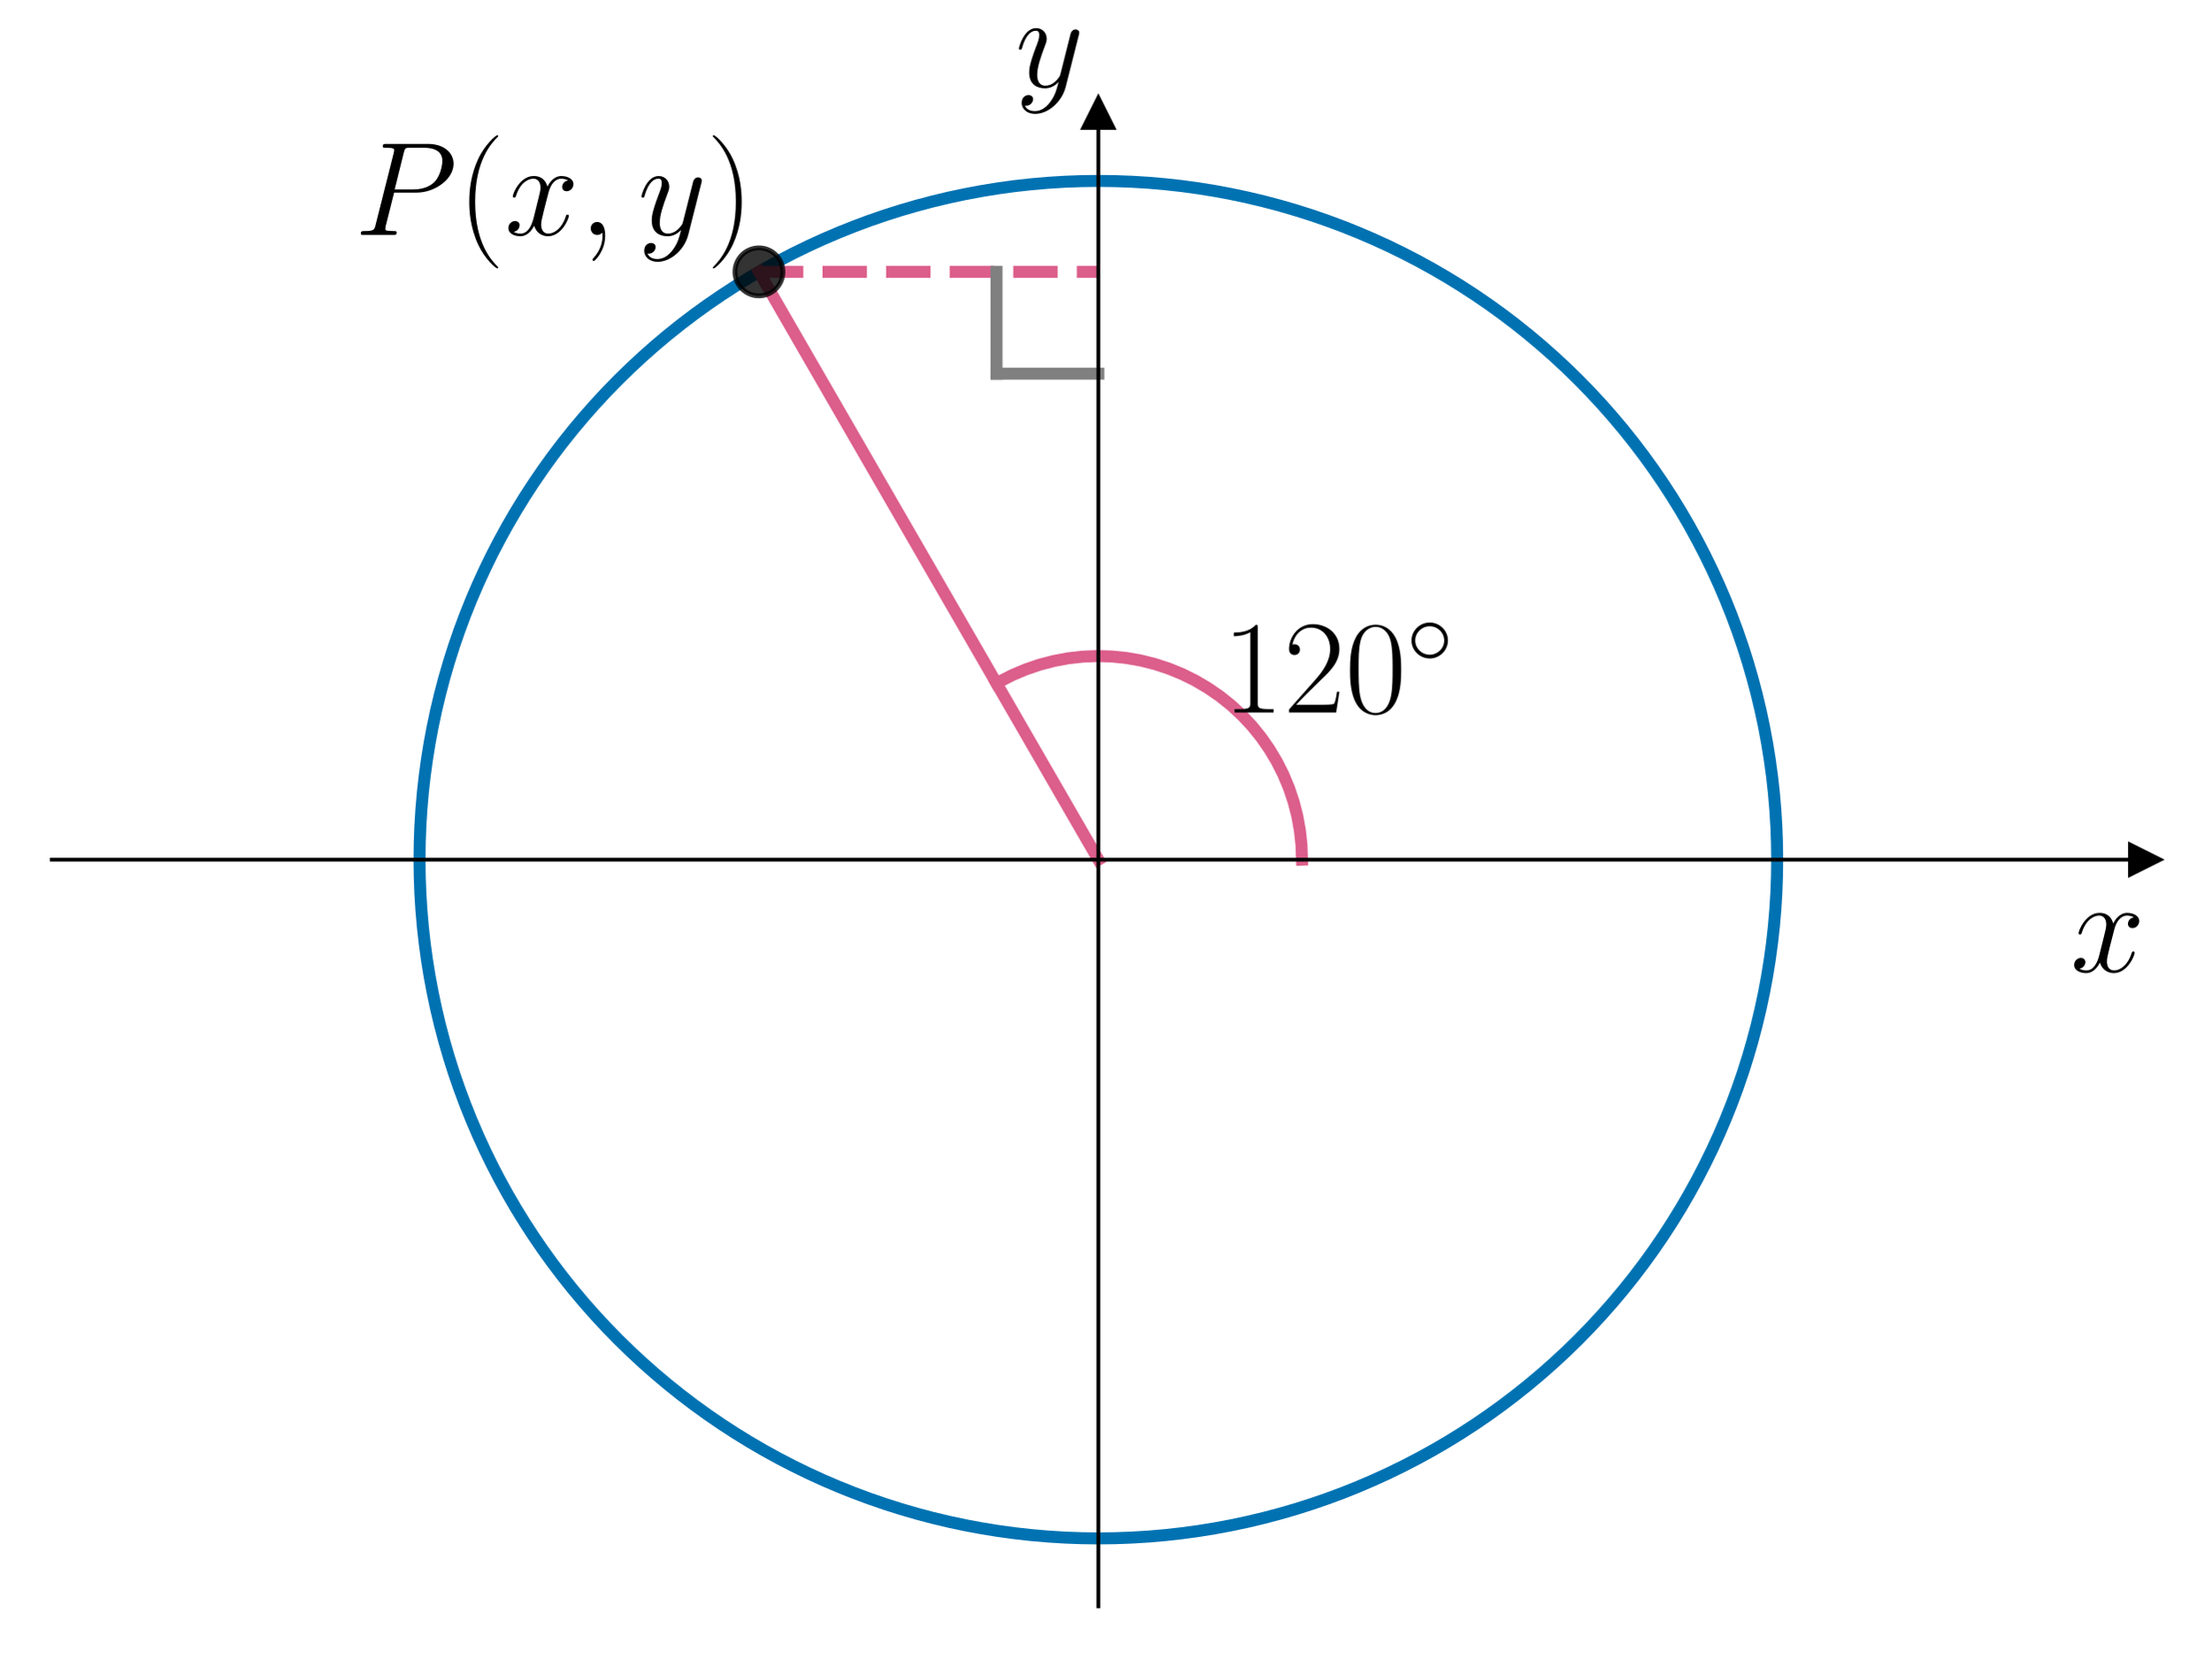
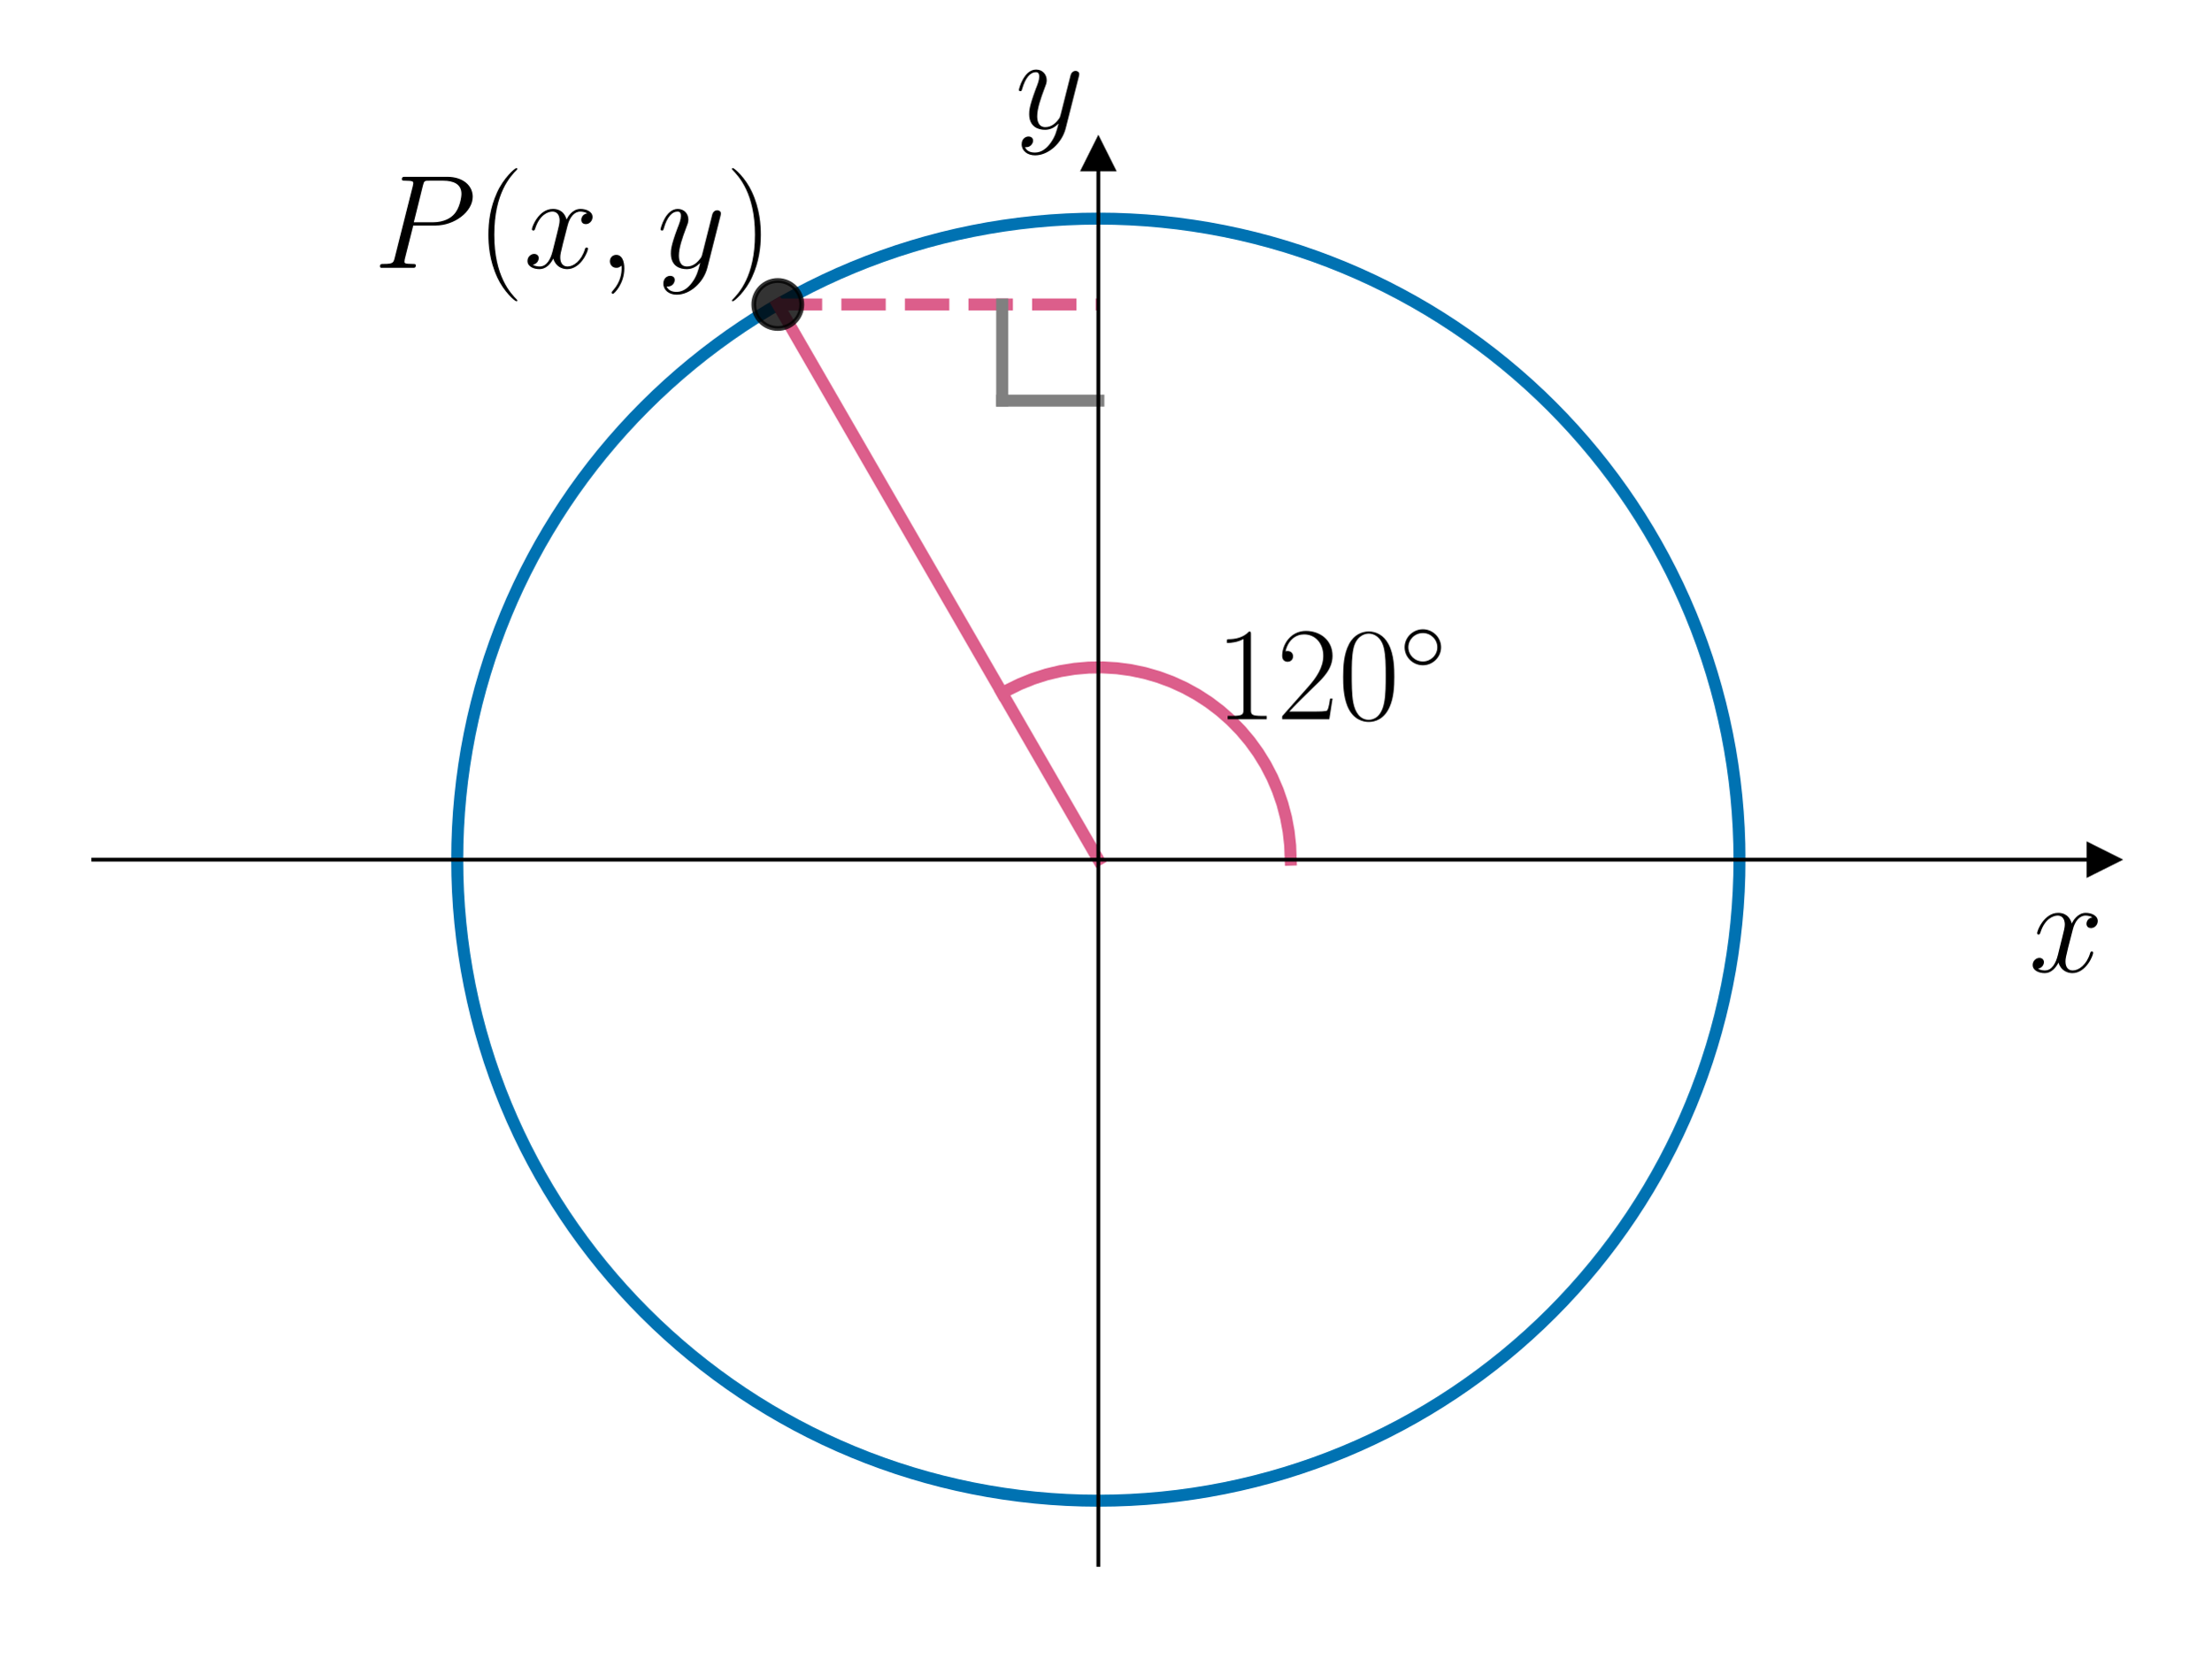
<svg xmlns="http://www.w3.org/2000/svg" xmlns:xlink="http://www.w3.org/1999/xlink" width="460.8pt" height="345.6pt" viewBox="0 0 460.8 345.6" version="1.1">
  <defs>
    <style type="text/css">*{stroke-linejoin: round; stroke-linecap: butt}</style>
  </defs>
  <g id="figure_1">
    <g id="patch_1">
      <path d="M 0 345.6  L 460.8 345.6  L 460.8 0  L 0 0  L 0 345.6  z " style="fill: none" />
    </g>
    <g id="axes_1">
      <g id="patch_2">
-         <path d="M 10.8 334.8  L 447 334.8  L 447 23.559  L 10.8 23.559  L 10.8 334.8  z " style="fill: none" />
+         <path d="M 19.44 326.16  L 438.36 326.16  L 438.36 32.199  L 19.44 32.199  L 19.44 326.16  z " style="fill: none" />
      </g>
      <g id="patch_3">
-         <path d="M 228.9 320.653  C 266.419 320.653 302.407 305.746 328.937 279.216  C 355.467 252.686 370.373 216.699 370.373 179.179  C 370.373 141.66 355.467 105.673 328.937 79.143  C 302.407 52.613 266.419 37.706 228.9 37.706  C 191.381 37.706 155.393 52.613 128.863 79.143  C 102.333 105.673 87.427 141.66 87.427 179.179  C 87.427 216.699 102.333 252.686 128.863 279.216  C 155.393 305.746 191.381 320.653 228.9 320.653  L 228.9 320.653  z " clip-path="url(#p2c1b4f0b85)" style="fill: none; stroke: #0072b2; stroke-width: 2.5; stroke-linejoin: miter" />
+         <path d="M 228.9 312.798  C 264.336 312.798 298.326 298.719 323.383 273.662  C 348.44 248.605 362.519 214.616 362.519 179.179  C 362.519 143.743 348.44 109.754 323.383 84.697  C 298.326 59.64 264.336 45.561 228.9 45.561  C 193.464 45.561 159.474 59.64 134.417 84.697  C 109.36 109.754 95.281 143.743 95.281 179.179  C 95.281 214.616 109.36 248.605 134.417 273.662  C 159.474 298.719 193.464 312.798 228.9 312.798  L 228.9 312.798  z " clip-path="url(#p1c338349c6)" style="fill: none; stroke: #0072b2; stroke-width: 2.5; stroke-linejoin: miter" />
      </g>
      <g id="matplotlib.axis_1">
        <g id="text_1">
-           <g transform="translate(431.4785 202.5512) scale(0.28 -0.28)">
+           <g transform="translate(422.8385 202.5512) scale(0.28 -0.28)">
            <defs>
              <path id="CMMI12-78" d="M 3034 2606  C 2829 2567 2752 2414 2752 2293  C 2752 2139 2874 2088 2963 2088  C 3155 2088 3290 2254 3290 2427  C 3290 2695 2982 2816 2714 2816  C 2323 2816 2106 2433 2048 2312  C 1901 2816 1504 2816 1389 2816  C 736 2816 390 1980 390 1839  C 390 1814 416 1782 461 1782  C 512 1782 525 1820 538 1846  C 755 2555 1184 2689 1370 2689  C 1658 2689 1715 2420 1715 2267  C 1715 2127 1677 1980 1600 1673  L 1382 798  C 1286 415 1101 64 762 64  C 730 64 570 64 435 147  C 666 192 717 383 717 460  C 717 588 621 664 499 664  C 346 664 179 530 179 326  C 179 57 480 -64 755 -64  C 1062 -64 1280 179 1414 441  C 1517 64 1837 -64 2074 -64  C 2726 -64 3072 773 3072 913  C 3072 945 3046 971 3008 971  C 2950 971 2944 939 2925 888  C 2752 326 2381 64 2093 64  C 1869 64 1747 230 1747 492  C 1747 632 1773 734 1875 1156  L 2099 2024  C 2195 2408 2413 2689 2707 2689  C 2720 2689 2899 2689 3034 2606  z " transform="scale(0.015625)" />
            </defs>
            <use xlink:href="#CMMI12-78" transform="scale(0.996264)" />
          </g>
        </g>
      </g>
      <g id="matplotlib.axis_2">
        <g id="text_2">
-           <g transform="translate(211.582 18.13296) scale(0.28 -0.28)">
+           <g transform="translate(211.582 26.77296) scale(0.28 -0.28)">
            <defs>
              <path id="CMMI12-79" d="M 1683 -700  C 1510 -939 1261 -1152 947 -1152  C 870 -1152 563 -1152 467 -889  C 486 -895 518 -895 531 -895  C 723 -895 851 -729 851 -582  C 851 -435 730 -384 634 -384  C 531 -384 307 -458 307 -759  C 307 -1071 582 -1286 947 -1286  C 1587 -1286 2234 -700 2413 6  L 3040 2485  C 3046 2517 3059 2556 3059 2594  C 3059 2689 2982 2753 2886 2753  C 2829 2753 2694 2727 2643 2535  L 2170 658  C 2138 543 2138 530 2086 460  C 1958 281 1747 64 1440 64  C 1082 64 1050 415 1050 588  C 1050 952 1222 1443 1395 1903  C 1466 2088 1504 2178 1504 2305  C 1504 2574 1312 2816 998 2816  C 410 2816 173 1890 173 1839  C 173 1814 198 1782 243 1782  C 301 1782 307 1807 333 1897  C 486 2433 730 2689 979 2689  C 1037 2689 1146 2689 1146 2478  C 1146 2312 1075 2127 979 1884  C 666 1047 666 837 666 683  C 666 77 1101 -64 1421 -64  C 1606 -64 1837 -6 2061 230  L 2067 224  C 1971 -147 1907 -392 1683 -700  z " transform="scale(0.015625)" />
            </defs>
            <use xlink:href="#CMMI12-79" transform="scale(0.996264)" />
          </g>
        </g>
      </g>
      <g id="line2d_1">
        <defs>
-           <path id="mb96b1e4ef0" d="M 3 0  L -3 -3  L -3 3  z " style="stroke: #000000; stroke-linejoin: miter" />
+           <path id="m2eafd0b974" d="M 3 0  L -3 -3  L -3 3  z " style="stroke: #000000; stroke-linejoin: miter" />
        </defs>
        <g>
-           <use xlink:href="#mb96b1e4ef0" x="447" y="179.179" style="stroke: #000000; stroke-linejoin: miter" />
+           <use xlink:href="#m2eafd0b974" x="438.36" y="179.179" style="stroke: #000000; stroke-linejoin: miter" />
        </g>
      </g>
      <g id="line2d_2">
        <defs>
-           <path id="me755502cc3" d="M 0 -3  L -3 3  L 3 3  z " style="stroke: #000000; stroke-linejoin: miter" />
+           <path id="mda02107d32" d="M 0 -3  L -3 3  L 3 3  z " style="stroke: #000000; stroke-linejoin: miter" />
        </defs>
        <g>
-           <use xlink:href="#me755502cc3" x="228.9" y="23.559" style="stroke: #000000; stroke-linejoin: miter" />
+           <use xlink:href="#mda02107d32" x="228.9" y="32.199" style="stroke: #000000; stroke-linejoin: miter" />
        </g>
      </g>
      <g id="line2d_3">
-         <path d="M 271.342 179.179  L 271.233 176.141  L 270.907 173.118  L 270.365 170.126  L 269.611 167.18  L 268.647 164.297  L 267.479 161.489  L 266.114 158.772  L 264.557 156.161  L 262.818 153.667  L 260.904 151.304  L 258.826 149.084  L 256.595 147.019  L 254.221 145.118  L 251.718 143.393  L 249.097 141.851  L 246.373 140.501  L 243.559 139.349  L 240.67 138.402  L 237.72 137.664  L 234.725 137.139  L 231.7 136.83  L 228.661 136.738  L 225.623 136.864  L 222.602 137.207  L 219.613 137.766  L 216.672 138.537  L 213.794 139.517  L 210.993 140.7  L 208.284 142.081  L 207.679 142.424  L 207.679 142.424  " clip-path="url(#p2c1b4f0b85)" style="fill: none; stroke: #dc5e8b; stroke-width: 2.5; stroke-linecap: square" />
+         <path d="M 268.986 179.179  L 268.877 176.228  L 268.551 173.292  L 268.01 170.388  L 267.256 167.532  L 266.294 164.739  L 265.13 162.025  L 263.768 159.404  L 262.217 156.89  L 260.485 154.497  L 258.582 152.238  L 256.518 150.126  L 254.303 148.171  L 251.951 146.384  L 249.473 144.776  L 246.884 143.355  L 244.197 142.128  L 241.428 141.102  L 238.59 140.283  L 235.699 139.675  L 232.772 139.281  L 229.823 139.104  L 226.87 139.145  L 223.927 139.403  L 221.012 139.878  L 218.139 140.565  L 215.325 141.462  L 212.584 142.564  L 209.933 143.865  L 208.857 144.464  L 208.857 144.464  " clip-path="url(#p1c338349c6)" style="fill: none; stroke: #dc5e8b; stroke-width: 2.5; stroke-linecap: square" />
      </g>
      <g id="line2d_4">
-         <path d="M 228.9 179.179  L 158.163 56.66  " clip-path="url(#p2c1b4f0b85)" style="fill: none; stroke: #dc5e8b; stroke-width: 2.5; stroke-linecap: square" />
+         <path d="M 228.9 179.179  L 162.091 63.462  " clip-path="url(#p1c338349c6)" style="fill: none; stroke: #dc5e8b; stroke-width: 2.5; stroke-linecap: square" />
      </g>
      <g id="line2d_5">
-         <path d="M 158.163 56.66  L 228.9 56.66  " clip-path="url(#p2c1b4f0b85)" style="fill: none; stroke-dasharray: 9.25,4; stroke-dashoffset: 0; stroke: #dc5e8b; stroke-width: 2.5" />
+         <path d="M 162.091 63.462  L 228.9 63.462  " clip-path="url(#p1c338349c6)" style="fill: none; stroke-dasharray: 9.25,4; stroke-dashoffset: 0; stroke: #dc5e8b; stroke-width: 2.5" />
      </g>
      <g id="line2d_6">
-         <path d="M 228.9 77.881  L 207.679 77.881  " clip-path="url(#p2c1b4f0b85)" style="fill: none; stroke: #808080; stroke-width: 2.5; stroke-linecap: square" />
+         <path d="M 228.9 83.505  L 208.857 83.505  " clip-path="url(#p1c338349c6)" style="fill: none; stroke: #808080; stroke-width: 2.5; stroke-linecap: square" />
      </g>
      <g id="line2d_7">
-         <path d="M 207.679 77.881  L 207.679 56.66  " clip-path="url(#p2c1b4f0b85)" style="fill: none; stroke: #808080; stroke-width: 2.5; stroke-linecap: square" />
+         <path d="M 208.857 83.505  L 208.857 63.462  " clip-path="url(#p1c338349c6)" style="fill: none; stroke: #808080; stroke-width: 2.5; stroke-linecap: square" />
      </g>
      <g id="line2d_8">
        <defs>
-           <path id="m4733328bf4" d="M 0 5  C 1.326 5 2.598 4.473 3.536 3.536  C 4.473 2.598 5 1.326 5 0  C 5 -1.326 4.473 -2.598 3.536 -3.536  C 2.598 -4.473 1.326 -5 0 -5  C -1.326 -5 -2.598 -4.473 -3.536 -3.536  C -4.473 -2.598 -5 -1.326 -5 0  C -5 1.326 -4.473 2.598 -3.536 3.536  C -2.598 4.473 -1.326 5 0 5  z " style="stroke: #000000; stroke-opacity: 0.8" />
+           <path id="mcc82cda49b" d="M 0 5  C 1.326 5 2.598 4.473 3.536 3.536  C 4.473 2.598 5 1.326 5 0  C 5 -1.326 4.473 -2.598 3.536 -3.536  C 2.598 -4.473 1.326 -5 0 -5  C -1.326 -5 -2.598 -4.473 -3.536 -3.536  C -4.473 -2.598 -5 -1.326 -5 0  C -5 1.326 -4.473 2.598 -3.536 3.536  C -2.598 4.473 -1.326 5 0 5  z " style="stroke: #000000; stroke-opacity: 0.8" />
        </defs>
-         <g clip-path="url(#p2c1b4f0b85)">
-           <use xlink:href="#m4733328bf4" x="158.163" y="56.66" style="fill-opacity: 0.8; stroke: #000000; stroke-opacity: 0.8" />
+         <g clip-path="url(#p1c338349c6)">
+           <use xlink:href="#mcc82cda49b" x="162.091" y="63.462" style="fill-opacity: 0.8; stroke: #000000; stroke-opacity: 0.8" />
        </g>
      </g>
      <g id="patch_4">
-         <path d="M 228.9 334.8  L 228.9 23.559  " style="fill: none; stroke: #000000; stroke-width: 0.8; stroke-linejoin: miter; stroke-linecap: square" />
+         <path d="M 228.9 326.16  L 228.9 32.199  " style="fill: none; stroke: #000000; stroke-width: 0.8; stroke-linejoin: miter; stroke-linecap: square" />
      </g>
      <g id="patch_5">
-         <path d="M 447 334.8  L 447 23.559  " style="fill: none" />
+         <path d="M 438.36 326.16  L 438.36 32.199  " style="fill: none" />
      </g>
      <g id="patch_6">
-         <path d="M 10.8 179.179  L 447 179.179  " style="fill: none; stroke: #000000; stroke-width: 0.8; stroke-linejoin: miter; stroke-linecap: square" />
+         <path d="M 19.44 179.179  L 438.36 179.179  " style="fill: none; stroke: #000000; stroke-width: 0.8; stroke-linejoin: miter; stroke-linecap: square" />
      </g>
      <g id="patch_7">
-         <path d="M 10.8 23.559  L 447 23.559  " style="fill: none" />
+         <path d="M 19.44 32.199  L 438.36 32.199  " style="fill: none" />
      </g>
      <g id="text_3">
-         <g transform="translate(73.87966 48.95996) scale(0.28 -0.28)">
+         <g transform="translate(77.86526 55.81553) scale(0.28 -0.28)">
          <defs>
            <path id="CMMI12-50" d="M 1894 2023  L 2970 2023  C 3853 2023 4736 2673 4736 3401  C 4736 3898 4314 4352 3507 4352  L 1530 4352  C 1408 4352 1350 4352 1350 4231  C 1350 4167 1408 4167 1504 4167  C 1894 4167 1894 4116 1894 4046  C 1894 4034 1894 3995 1869 3899  L 1005 472  C 947 249 934 185 486 185  C 365 185 301 185 301 70  C 301 0 358 0 397 0  C 518 0 646 0 768 0  L 1517 0  C 1638 0 1773 0 1894 0  C 1946 0 2016 0 2016 121  C 2016 185 1958 185 1862 185  C 1478 185 1472 230 1472 293  C 1472 325 1478 369 1485 401  L 1894 2023  z M 2355 3930  C 2413 4167 2438 4167 2688 4167  L 3322 4167  C 3802 4167 4198 4013 4198 3535  C 4198 3369 4115 2827 3821 2534  C 3712 2419 3405 2176 2822 2176  L 1920 2176  L 2355 3930  z " transform="scale(0.015625)" />
            <path id="CMR17-28" d="M 1958 -1561  C 1958 -1555 1958 -1542 1939 -1523  C 1645 -1224 858 -407 858 1581  C 858 3569 1632 4379 1946 4697  C 1946 4704 1958 4717 1958 4736  C 1958 4755 1939 4768 1914 4768  C 1843 4768 1299 4296 986 3594  C 666 2887 576 2199 576 1588  C 576 1128 621 351 1005 -471  C 1312 -1135 1837 -1600 1914 -1600  C 1946 -1600 1958 -1587 1958 -1561  z " transform="scale(0.015625)" />
            <path id="CMMI12-3b" d="M 1248 -31  C 1248 343 1126 619 864 619  C 659 619 557 453 557 313  C 557 172 653 0 870 0  C 954 0 1024 26 1082 83  C 1094 96 1101 96 1107 96  C 1120 96 1120 5 1120 -27  C 1120 -240 1082 -659 710 -1080  C 640 -1157 640 -1170 640 -1183  C 640 -1216 672 -1248 704 -1248  C 755 -1248 1248 -771 1248 -31  z " transform="scale(0.015625)" />
            <path id="CMR17-29" d="M 1683 1581  C 1683 2040 1638 2817 1254 3639  C 947 4303 422 4768 346 4768  C 326 4768 301 4761 301 4729  C 301 4717 307 4710 314 4697  C 621 4378 1402 3568 1402 1584  C 1402 -407 627 -1217 314 -1537  C 307 -1549 301 -1556 301 -1568  C 301 -1600 326 -1600 346 -1600  C 416 -1600 960 -1128 1274 -426  C 1594 281 1683 969 1683 1581  z " transform="scale(0.015625)" />
          </defs>
          <use xlink:href="#CMMI12-50" transform="scale(0.996264)" />
          <use xlink:href="#CMR17-28" transform="translate(76.42582 0) scale(0.996264)" />
          <use xlink:href="#CMMI12-78" transform="translate(111.7066 0) scale(0.996264)" />
          <use xlink:href="#CMMI12-3b" transform="translate(167.1406 0) scale(0.996264)" />
          <use xlink:href="#CMMI12-79" transform="translate(210.8422 0) scale(0.996264)" />
          <use xlink:href="#CMR17-29" transform="translate(261.981 0) scale(0.996264)" />
        </g>
      </g>
      <g id="text_4">
-         <g transform="translate(254.7083 148.5001) scale(0.28 -0.28)">
+         <g transform="translate(253.2754 149.9139) scale(0.28 -0.28)">
          <defs>
            <path id="CMR17-31" d="M 1702 4058  C 1702 4192 1696 4192 1606 4192  C 1357 3916 979 3827 621 3827  C 602 3827 570 3827 563 3808  C 557 3795 557 3782 557 3648  C 755 3648 1088 3686 1344 3839  L 1344 461  C 1344 236 1331 160 781 160  L 589 160  L 589 0  C 896 0 1216 0 1523 0  C 1830 0 2150 0 2458 0  L 2458 160  L 2266 160  C 1715 160 1702 230 1702 458  L 1702 4058  z " transform="scale(0.015625)" />
            <path id="CMR17-32" d="M 2669 989  L 2554 989  C 2490 536 2438 459 2413 420  C 2381 369 1920 369 1830 369  L 602 369  C 832 619 1280 1072 1824 1597  C 2214 1967 2669 2402 2669 3035  C 2669 3790 2067 4224 1395 4224  C 691 4224 262 3604 262 3030  C 262 2780 448 2748 525 2748  C 589 2748 781 2787 781 3010  C 781 3207 614 3264 525 3264  C 486 3264 448 3258 422 3245  C 544 3790 915 4058 1306 4058  C 1862 4058 2227 3617 2227 3035  C 2227 2479 1901 2000 1536 1584  L 262 146  L 262 0  L 2515 0  L 2669 989  z " transform="scale(0.015625)" />
            <path id="CMR17-30" d="M 2688 2025  C 2688 2416 2682 3080 2413 3591  C 2176 4039 1798 4198 1466 4198  C 1158 4198 768 4058 525 3597  C 269 3118 243 2524 243 2025  C 243 1661 250 1106 448 619  C 723 -39 1216 -128 1466 -128  C 1760 -128 2208 -7 2470 600  C 2662 1042 2688 1559 2688 2025  z M 1466 -26  C 1056 -26 813 325 723 812  C 653 1188 653 1738 653 2096  C 653 2588 653 2997 736 3387  C 858 3929 1216 4096 1466 4096  C 1728 4096 2067 3923 2189 3400  C 2272 3036 2278 2607 2278 2096  C 2278 1680 2278 1169 2202 792  C 2067 95 1690 -26 1466 -26  z " transform="scale(0.015625)" />
            <path id="CMSY10-e" d="M 2842 1600  C 2842 2277 2272 2828 1600 2828  C 909 2828 352 2264 352 1600  C 352 930 909 372 1600 372  C 2272 372 2842 923 2842 1600  z M 1600 628  C 1043 628 608 1070 608 1600  C 608 2130 1050 2572 1600 2572  C 2131 2572 2586 2142 2586 1600  C 2586 1058 2131 628 1600 628  z " transform="scale(0.015625)" />
          </defs>
          <use xlink:href="#CMR17-31" transform="scale(0.996264)" />
          <use xlink:href="#CMR17-32" transform="translate(45.69048 0) scale(0.996264)" />
          <use xlink:href="#CMR17-30" transform="translate(91.38095 0) scale(0.996264)" />
          <use xlink:href="#CMSY10-e" transform="translate(137.0714 36.15364) scale(0.697382)" />
        </g>
      </g>
    </g>
  </g>
  <defs>
-     <clipPath id="p2c1b4f0b85">
-       <rect x="10.8" y="23.559" width="436.2" height="311.241" />
+     <clipPath id="p1c338349c6">
+       <rect x="19.44" y="32.199" width="418.92" height="293.961" />
    </clipPath>
  </defs>
</svg>
